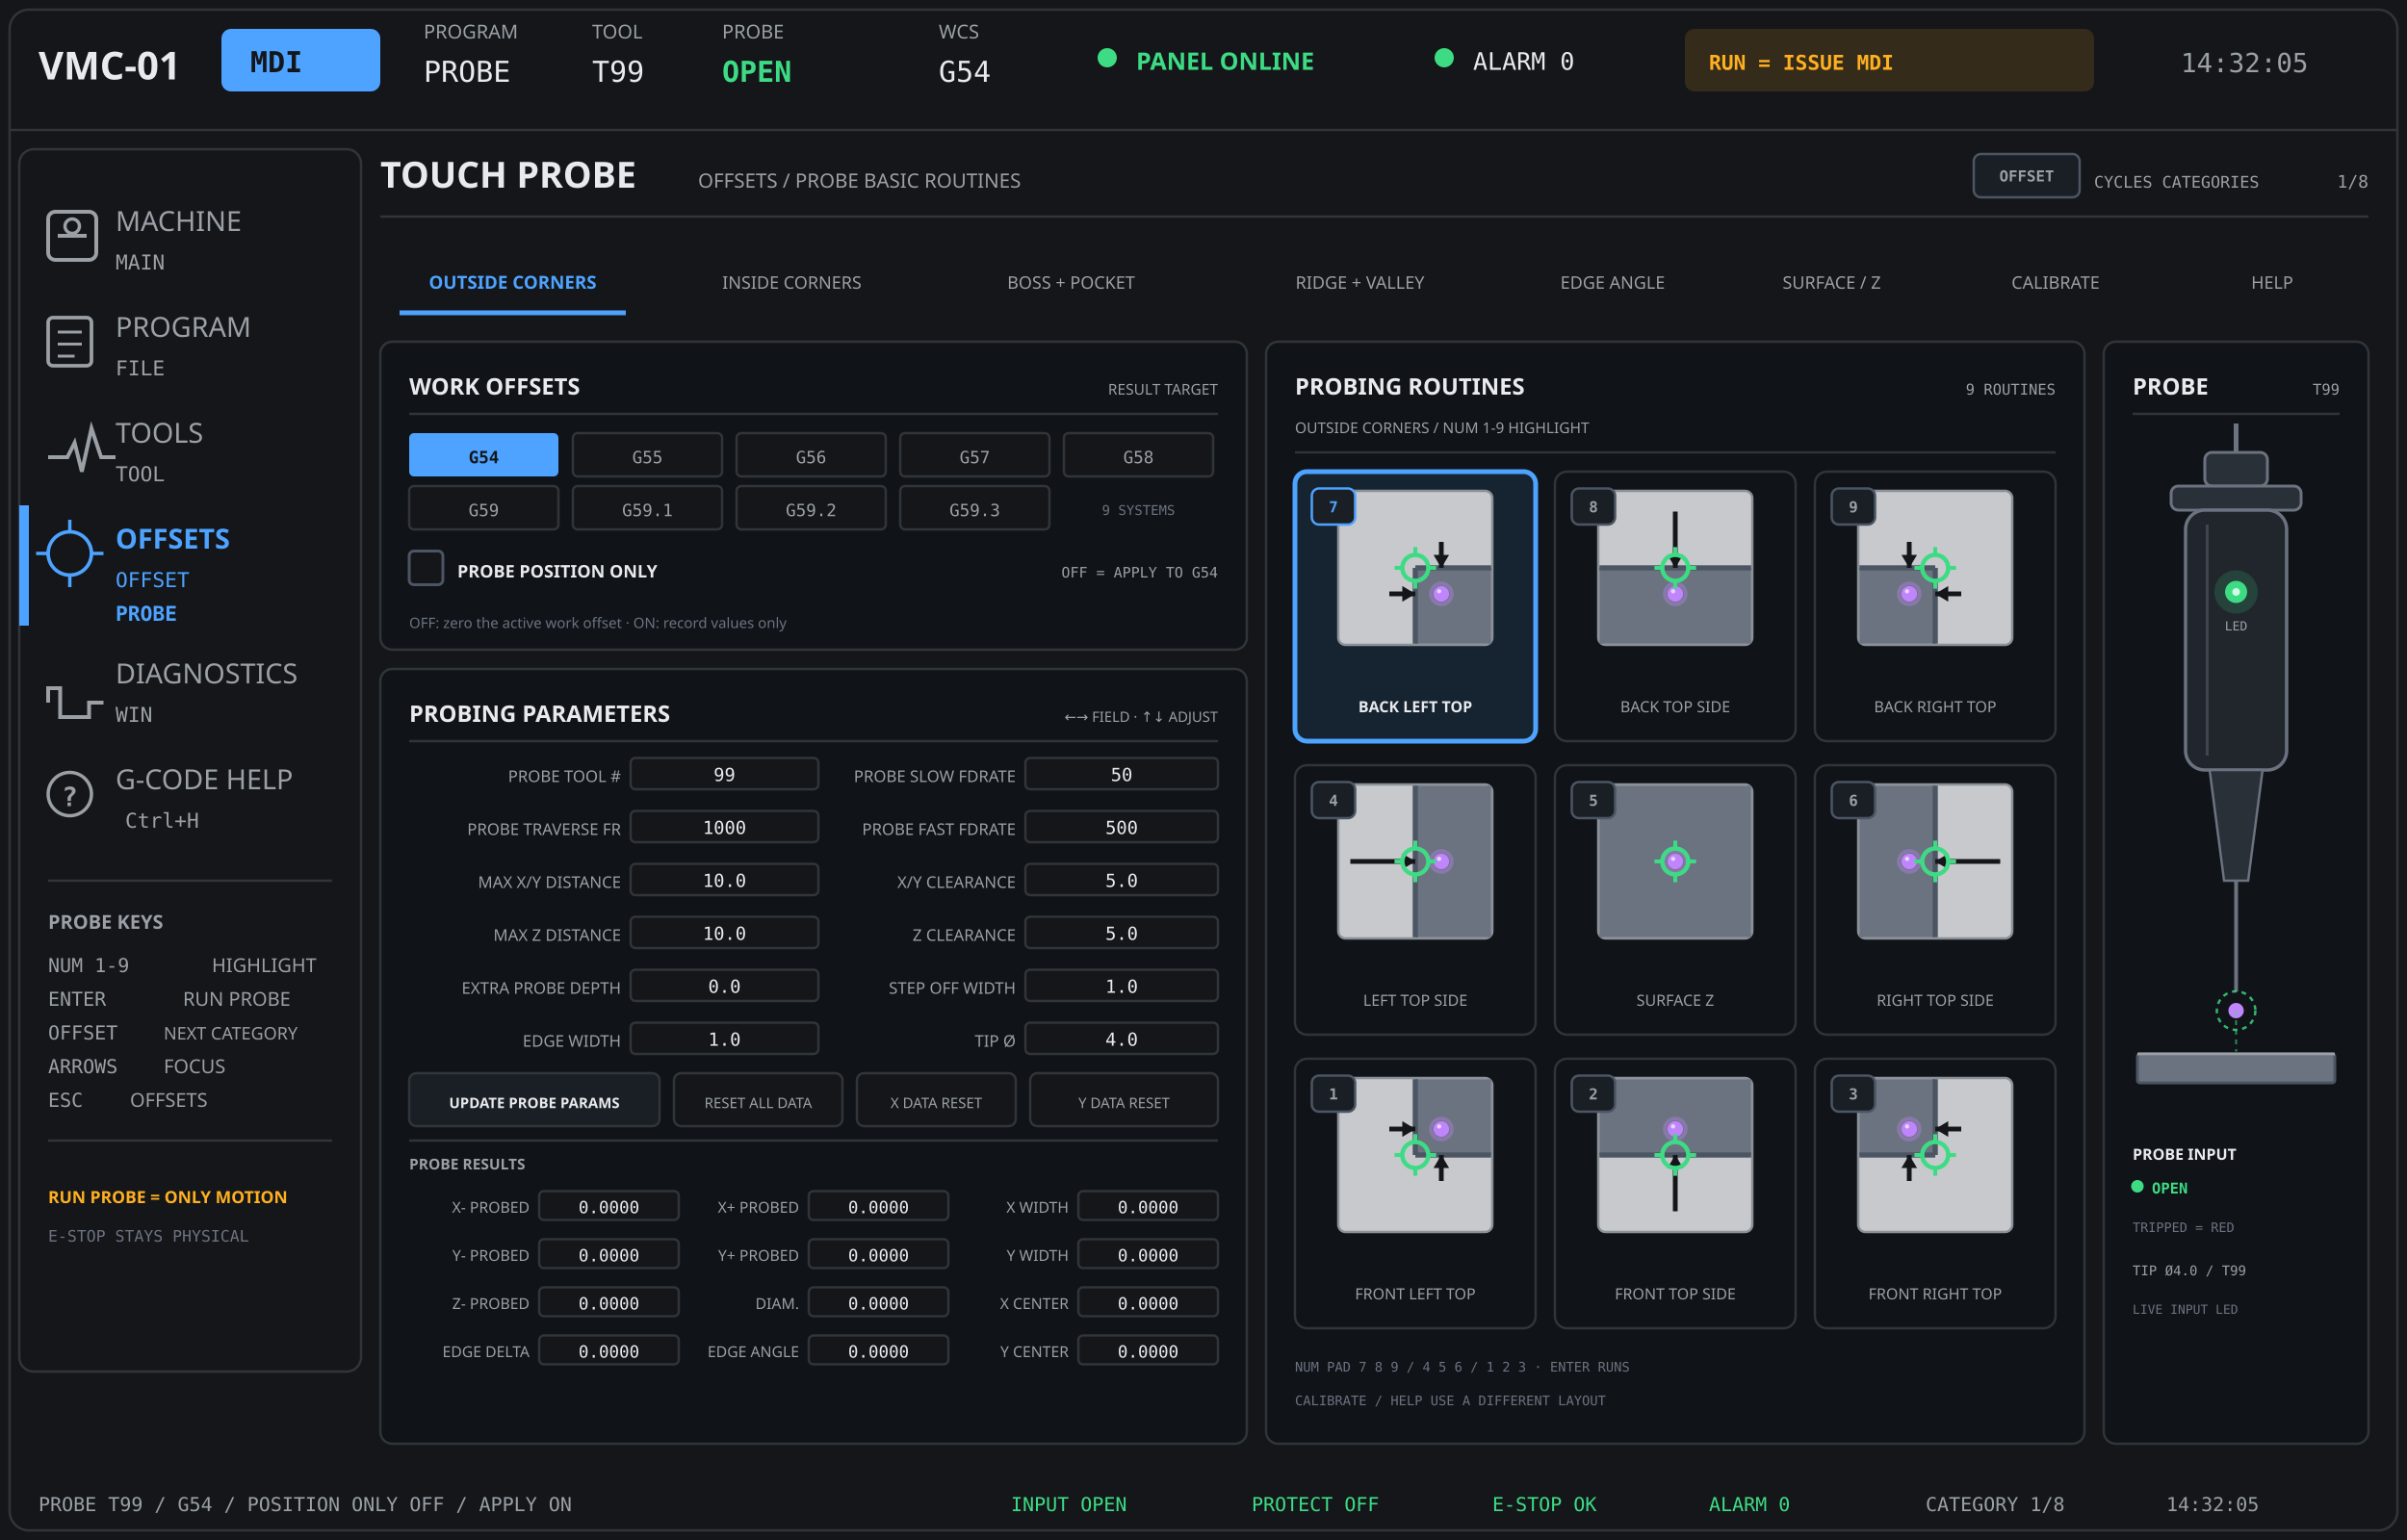
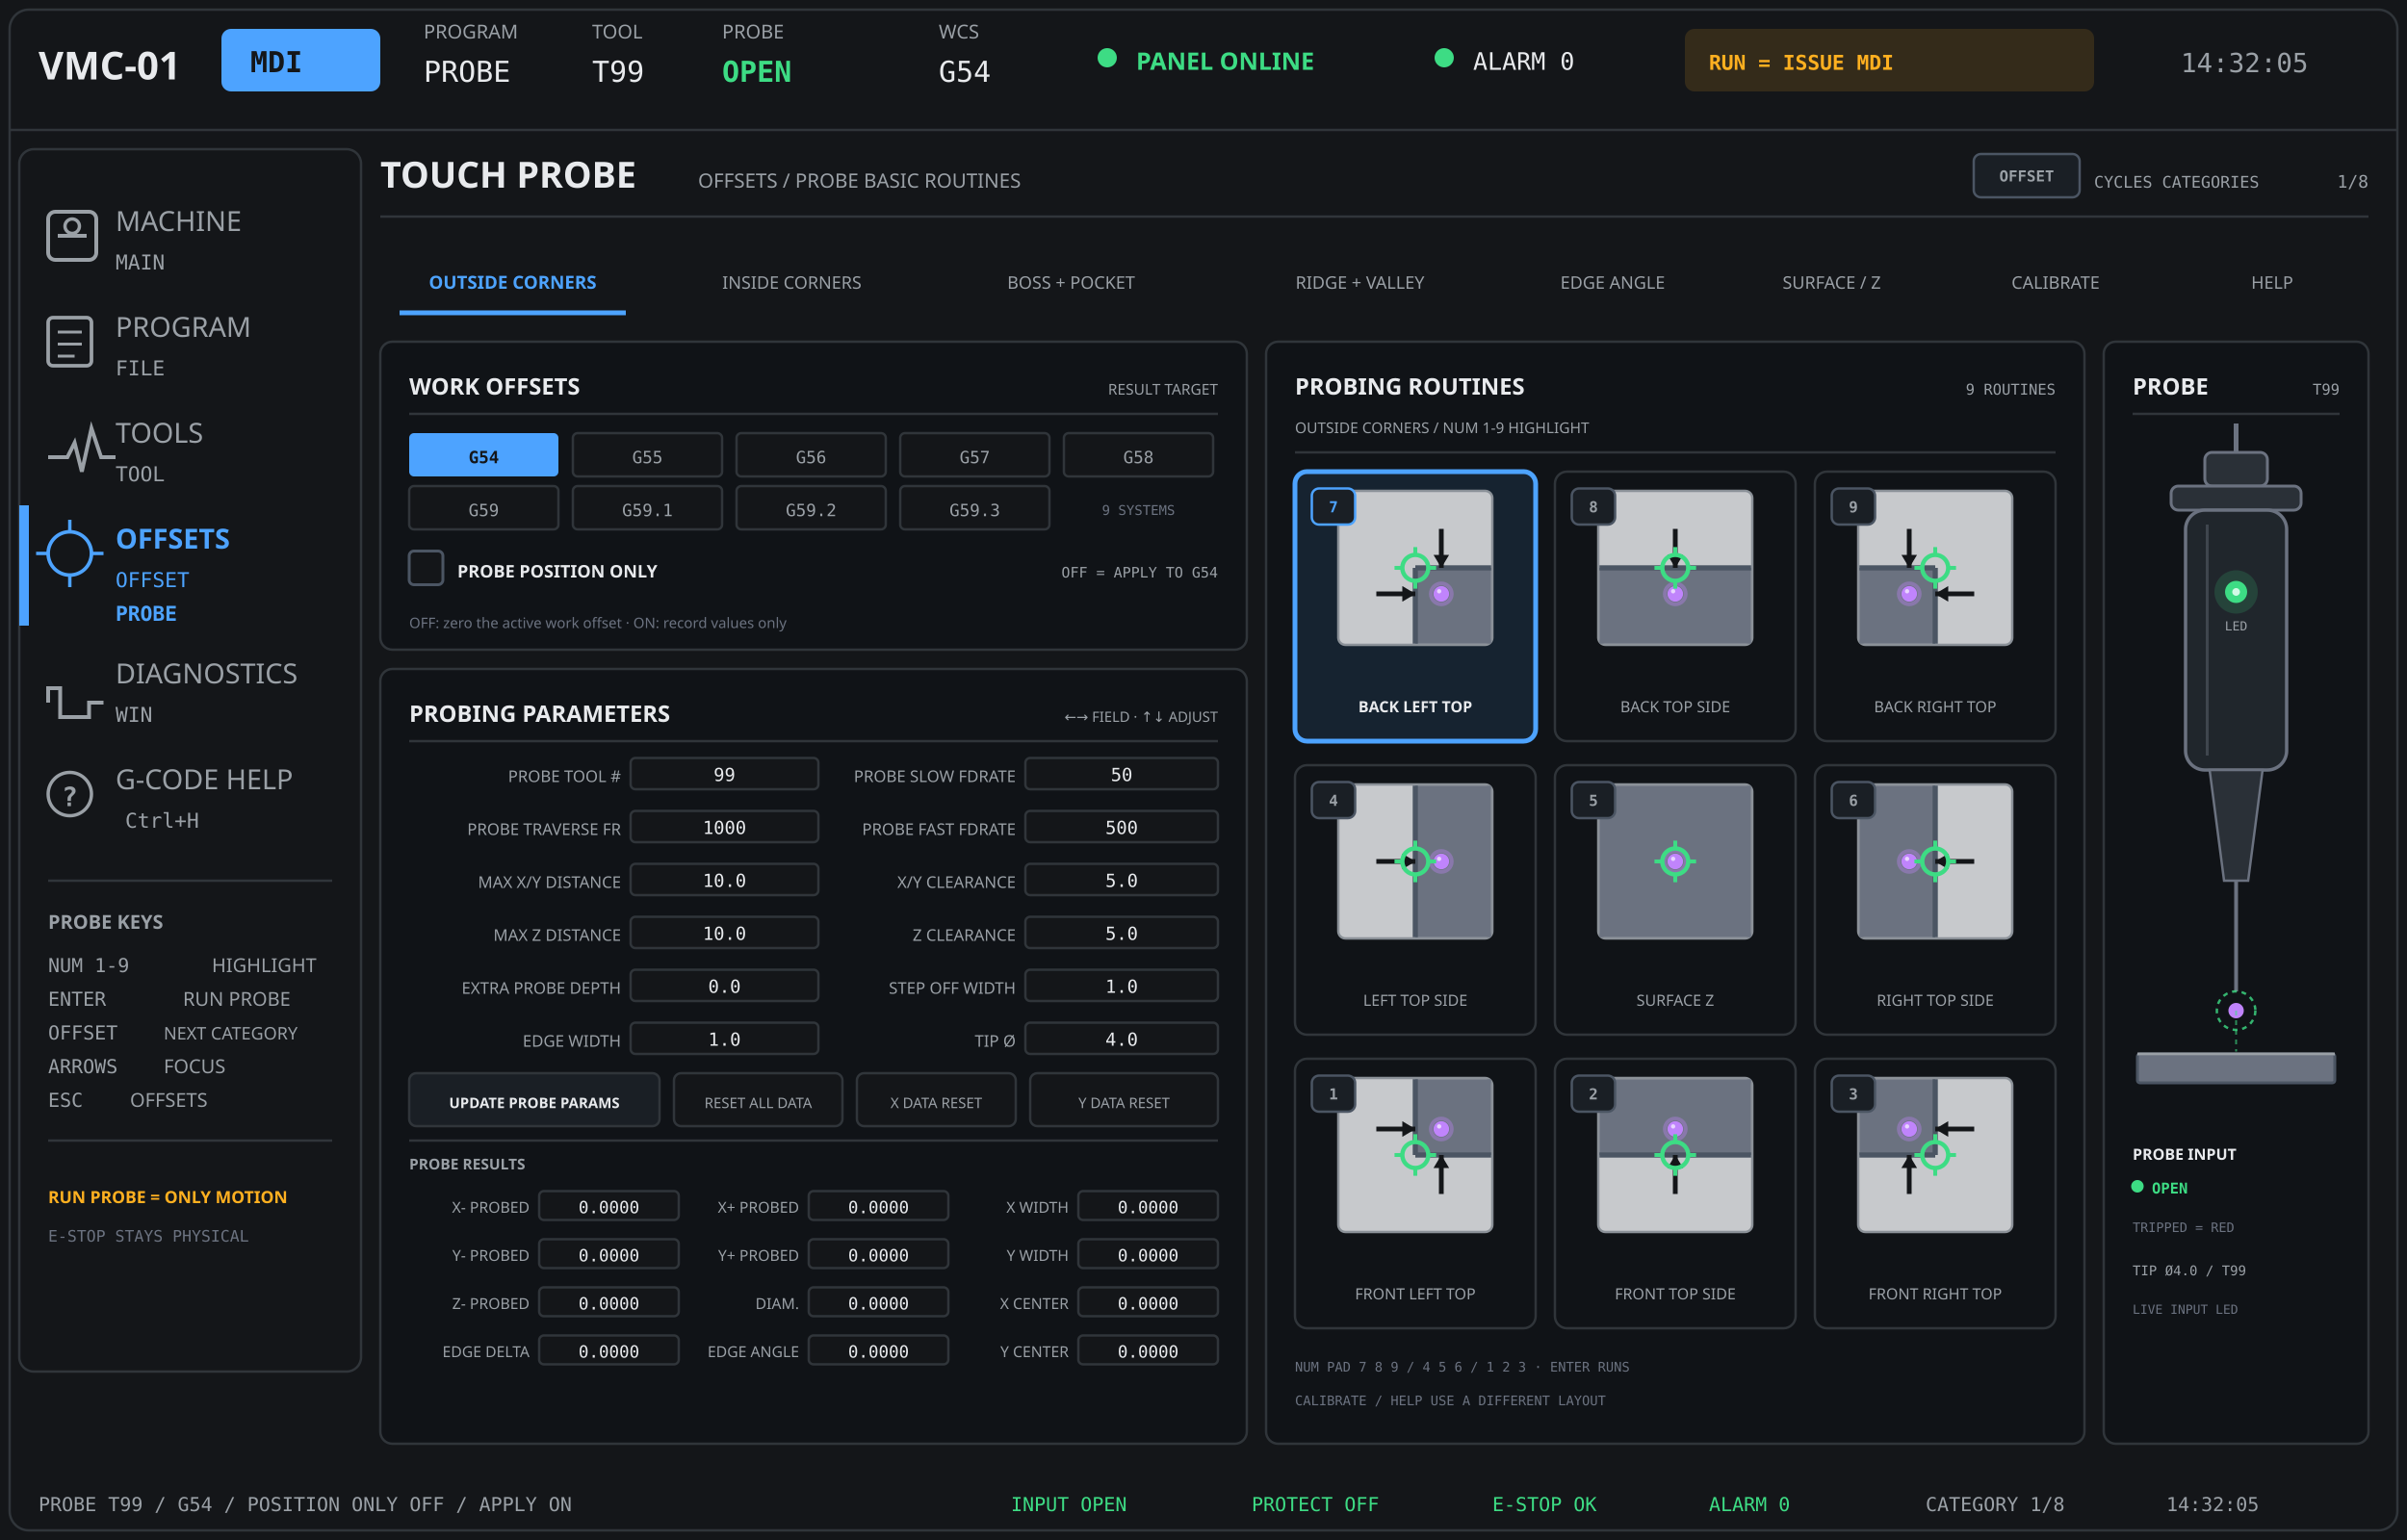
<svg xmlns="http://www.w3.org/2000/svg" viewBox="0 0 1000 640" width="1000" height="640">
  <rect x="0" y="0" width="1000" height="640" rx="0" fill="#141619" stroke="none" stroke-width="1" />
  <rect x="4" y="4" width="992" height="632" rx="8" fill="none" stroke="#30353a" stroke-width="1" />
  <line x1="4" y1="54" x2="996" y2="54" stroke="#30353a" stroke-width="1" />
  <text x="16" y="33" fill="#e8eaed" font-size="16" font-family="sans-serif" font-weight="700" text-anchor="start">VMC-01</text>
  <rect x="92" y="12" width="66" height="26" rx="4" fill="#4da3ff" stroke="none" stroke-width="1" />
  <text x="104" y="30" fill="#141619" font-size="12" font-family="monospace" font-weight="700" text-anchor="start">MDI</text>
  <text x="176" y="16" fill="#9aa0a6" font-size="8" font-family="sans-serif" text-anchor="start">PROGRAM</text>
  <text x="176" y="34" fill="#e8eaed" font-size="12" font-family="monospace" text-anchor="start">PROBE</text>
  <text x="246" y="16" fill="#9aa0a6" font-size="8" font-family="sans-serif" text-anchor="start">TOOL</text>
  <text x="246" y="34" fill="#e8eaed" font-size="12" font-family="monospace" text-anchor="start">T99</text>
  <text x="300" y="16" fill="#9aa0a6" font-size="8" font-family="sans-serif" text-anchor="start">PROBE</text>
  <text x="300" y="34" fill="#3ddc84" font-size="12" font-family="monospace" font-weight="700" text-anchor="start">OPEN</text>
  <text x="390" y="16" fill="#9aa0a6" font-size="8" font-family="sans-serif" text-anchor="start">WCS</text>
  <text x="390" y="34" fill="#e8eaed" font-size="12" font-family="monospace" text-anchor="start">G54</text>
  <circle cx="460" cy="24" r="4" fill="#3ddc84" />
  <text x="472" y="29" fill="#3ddc84" font-size="10" font-family="sans-serif" font-weight="700" text-anchor="start">PANEL ONLINE</text>
  <circle cx="600" cy="24" r="4" fill="#3ddc84" />
  <text x="612" y="29" fill="#e8eaed" font-size="10" font-family="monospace" text-anchor="start">ALARM 0</text>
  <rect x="700" y="12" width="170" height="26" rx="4" fill="#ffb020" stroke="none" stroke-width="0" opacity="0.14" />
  <text x="710" y="29" fill="#ffb020" font-size="8.5" font-family="monospace" font-weight="700" text-anchor="start">RUN = ISSUE MDI</text>
  <text x="906" y="30" fill="#9aa0a6" font-size="11" font-family="monospace" text-anchor="start">14:32:05</text>
  <rect x="8" y="62" width="142" height="508" rx="6" fill="#141619" stroke="#30353a" stroke-width="1" />
  <rect x="20" y="88" width="20" height="20" rx="3" fill="none" stroke="#9aa0a6" stroke-width="1.6" />
  <line x1="24" y1="98" x2="36" y2="98" stroke="#9aa0a6" stroke-width="1.6" />
  <circle cx="30" cy="94" r="3" fill="none" stroke="#9aa0a6" stroke-width="1.4" />
  <text x="48" y="96" fill="#9aa0a6" font-size="11.5" font-family="sans-serif" text-anchor="start">MACHINE</text>
  <text x="48" y="112" fill="#9aa0a6" font-size="8.5" font-family="monospace" text-anchor="start">MAIN</text>
  <rect x="20" y="132" width="18" height="20" rx="2" fill="none" stroke="#9aa0a6" stroke-width="1.5" />
  <line x1="24" y1="138" x2="34" y2="138" stroke="#9aa0a6" stroke-width="1.2" />
  <line x1="24" y1="143" x2="34" y2="143" stroke="#9aa0a6" stroke-width="1.2" />
  <line x1="24" y1="148" x2="31" y2="148" stroke="#9aa0a6" stroke-width="1.2" />
  <text x="48" y="140" fill="#9aa0a6" font-size="11.5" font-family="sans-serif" text-anchor="start">PROGRAM</text>
  <text x="48" y="156" fill="#9aa0a6" font-size="8.5" font-family="monospace" text-anchor="start">FILE</text>
  <path d="M20 190 L28 190 L31 184 L34 196 L38 178 L42 190 L48 190" fill="none" stroke="#9aa0a6" stroke-width="1.6" />
  <text x="48" y="184" fill="#9aa0a6" font-size="11.5" font-family="sans-serif" text-anchor="start">TOOLS</text>
  <text x="48" y="200" fill="#9aa0a6" font-size="8.5" font-family="monospace" text-anchor="start">TOOL</text>
  <rect x="8" y="210" width="4" height="50" rx="0" fill="#4da3ff" stroke="none" stroke-width="0" />
  <circle cx="29" cy="230" r="9" fill="none" stroke="#4da3ff" stroke-width="1.5" />
  <line x1="29" y1="216" x2="29" y2="221" stroke="#4da3ff" stroke-width="1.4" />
  <line x1="29" y1="239" x2="29" y2="244" stroke="#4da3ff" stroke-width="1.4" />
  <line x1="15" y1="230" x2="20" y2="230" stroke="#4da3ff" stroke-width="1.4" />
  <line x1="38" y1="230" x2="43" y2="230" stroke="#4da3ff" stroke-width="1.4" />
  <text x="48" y="228" fill="#4da3ff" font-size="11.5" font-family="sans-serif" font-weight="700" text-anchor="start">OFFSETS</text>
  <text x="48" y="244" fill="#4da3ff" font-size="8.5" font-family="monospace" text-anchor="start">OFFSET</text>
  <text x="48" y="258" fill="#4da3ff" font-size="8.5" font-family="monospace" font-weight="700" text-anchor="start">PROBE</text>
  <path d="M20 292 L20 286 L25 286 L25 298 L37 298 L37 292 L43 292" fill="none" stroke="#9aa0a6" stroke-width="1.6" />
  <text x="48" y="284" fill="#9aa0a6" font-size="11.5" font-family="sans-serif" text-anchor="start">DIAGNOSTICS</text>
  <text x="48" y="300" fill="#9aa0a6" font-size="8.5" font-family="monospace" text-anchor="start">WIN</text>
  <circle cx="29" cy="330" r="9" fill="none" stroke="#9aa0a6" stroke-width="1.4" />
  <text x="29" y="335" fill="#9aa0a6" font-size="11" font-family="monospace" font-weight="700" text-anchor="middle">?</text>
  <text x="48" y="328" fill="#9aa0a6" font-size="11.5" font-family="sans-serif" text-anchor="start">G-CODE HELP</text>
  <text x="52" y="344" fill="#9aa0a6" font-size="8.5" font-family="monospace" text-anchor="start">Ctrl+H</text>
  <line x1="20" y1="366" x2="138" y2="366" stroke="#30353a" stroke-width="1" />
  <text x="20" y="386" fill="#9aa0a6" font-size="8" font-family="sans-serif" font-weight="700" text-anchor="start">PROBE KEYS</text>
  <text x="20" y="404" fill="#9aa0a6" font-size="8" font-family="monospace" text-anchor="start">NUM 1-9</text>
  <text x="88" y="404" fill="#9aa0a6" font-size="8" font-family="sans-serif" text-anchor="start">HIGHLIGHT</text>
  <text x="20" y="418" fill="#9aa0a6" font-size="8" font-family="monospace" text-anchor="start">ENTER</text>
  <text x="76" y="418" fill="#9aa0a6" font-size="8" font-family="sans-serif" text-anchor="start">RUN PROBE</text>
  <text x="20" y="432" fill="#9aa0a6" font-size="8" font-family="monospace" text-anchor="start">OFFSET</text>
  <text x="68" y="432" fill="#9aa0a6" font-size="7.2" font-family="sans-serif" text-anchor="start">NEXT CATEGORY</text>
  <text x="20" y="446" fill="#9aa0a6" font-size="8" font-family="monospace" text-anchor="start">ARROWS</text>
  <text x="68" y="446" fill="#9aa0a6" font-size="8" font-family="sans-serif" text-anchor="start">FOCUS</text>
  <text x="20" y="460" fill="#9aa0a6" font-size="8" font-family="monospace" text-anchor="start">ESC</text>
  <text x="54" y="460" fill="#9aa0a6" font-size="8" font-family="sans-serif" text-anchor="start">OFFSETS</text>
  <line x1="20" y1="474" x2="138" y2="474" stroke="#30353a" stroke-width="1" />
  <text x="20" y="500" fill="#ffb020" font-size="7.0" font-family="sans-serif" font-weight="700" text-anchor="start">RUN PROBE = ONLY MOTION</text>
  <text x="20" y="516" fill="#6b7280" font-size="6.6" font-family="monospace" text-anchor="start">E-STOP STAYS PHYSICAL</text>
  <text x="158" y="78" fill="#e8eaed" font-size="15" font-family="sans-serif" font-weight="700" text-anchor="start">TOUCH PROBE</text>
  <text x="290" y="78" fill="#9aa0a6" font-size="8.2" font-family="sans-serif" text-anchor="start">OFFSETS / PROBE BASIC ROUTINES</text>
  <rect x="820" y="64" width="44" height="18" rx="3" fill="#1a1f25" stroke="#4b5563" stroke-width="1" />
  <text x="842.0" y="75.4" fill="#9aa0a6" font-size="6.3" font-family="monospace" font-weight="700" text-anchor="middle">OFFSET</text>
  <text x="870" y="78" fill="#9aa0a6" font-size="6.7" font-family="monospace" text-anchor="start">CYCLES CATEGORIES</text>
  <text x="984" y="78" fill="#9aa0a6" font-size="7.2" font-family="monospace" text-anchor="end">1/8</text>
  <line x1="158" y1="90" x2="984" y2="90" stroke="#30353a" stroke-width="1" />
  <text x="213.0" y="120" fill="#4da3ff" font-size="7.5" font-family="sans-serif" font-weight="700" text-anchor="middle">OUTSIDE CORNERS</text>
  <line x1="166" y1="130" x2="260" y2="130" stroke="#4da3ff" stroke-width="2" />
  <text x="329.0" y="120" fill="#9aa0a6" font-size="7.2" font-family="sans-serif" text-anchor="middle">INSIDE CORNERS</text>
  <text x="445.0" y="120" fill="#9aa0a6" font-size="7.2" font-family="sans-serif" text-anchor="middle">BOSS + POCKET</text>
  <text x="565.0" y="120" fill="#9aa0a6" font-size="7.2" font-family="sans-serif" text-anchor="middle">RIDGE + VALLEY</text>
  <text x="670.0" y="120" fill="#9aa0a6" font-size="7.2" font-family="sans-serif" text-anchor="middle">EDGE ANGLE</text>
  <text x="761.0" y="120" fill="#9aa0a6" font-size="7.2" font-family="sans-serif" text-anchor="middle">SURFACE / Z</text>
  <text x="854.0" y="120" fill="#9aa0a6" font-size="7.2" font-family="sans-serif" text-anchor="middle">CALIBRATE</text>
  <text x="944.0" y="120" fill="#9aa0a6" font-size="7.2" font-family="sans-serif" text-anchor="middle">HELP</text>
  <rect x="158" y="142" width="360" height="128" rx="5" fill="#101317" stroke="#30353a" stroke-width="1" />
  <text x="170" y="164" fill="#e8eaed" font-size="9.5" font-family="sans-serif" font-weight="700" text-anchor="start">WORK OFFSETS</text>
  <text x="506" y="164" fill="#9aa0a6" font-size="6.2" font-family="sans-serif" text-anchor="end">RESULT TARGET</text>
  <line x1="170" y1="172" x2="506" y2="172" stroke="#30353a" stroke-width="1" />
  <rect x="170" y="180" width="62" height="18" rx="2" fill="#4da3ff" stroke="none" stroke-width="1" />
  <text x="201" y="192.5" fill="#141619" font-size="7" font-family="monospace" font-weight="700" text-anchor="middle">G54</text>
  <rect x="238" y="180" width="62" height="18" rx="2" fill="#141619" stroke="#30353a" stroke-width="1" />
  <text x="269" y="192.5" fill="#9aa0a6" font-size="7" font-family="monospace" text-anchor="middle">G55</text>
  <rect x="306" y="180" width="62" height="18" rx="2" fill="#141619" stroke="#30353a" stroke-width="1" />
  <text x="337" y="192.5" fill="#9aa0a6" font-size="7" font-family="monospace" text-anchor="middle">G56</text>
  <rect x="374" y="180" width="62" height="18" rx="2" fill="#141619" stroke="#30353a" stroke-width="1" />
  <text x="405" y="192.5" fill="#9aa0a6" font-size="7" font-family="monospace" text-anchor="middle">G57</text>
  <rect x="442" y="180" width="62" height="18" rx="2" fill="#141619" stroke="#30353a" stroke-width="1" />
  <text x="473" y="192.5" fill="#9aa0a6" font-size="7" font-family="monospace" text-anchor="middle">G58</text>
  <rect x="170" y="202" width="62" height="18" rx="2" fill="#141619" stroke="#30353a" stroke-width="1" />
  <text x="201" y="214.5" fill="#9aa0a6" font-size="7" font-family="monospace" text-anchor="middle">G59</text>
  <rect x="238" y="202" width="62" height="18" rx="2" fill="#141619" stroke="#30353a" stroke-width="1" />
  <text x="269" y="214.5" fill="#9aa0a6" font-size="7" font-family="monospace" text-anchor="middle">G59.1</text>
  <rect x="306" y="202" width="62" height="18" rx="2" fill="#141619" stroke="#30353a" stroke-width="1" />
  <text x="337" y="214.5" fill="#9aa0a6" font-size="7" font-family="monospace" text-anchor="middle">G59.2</text>
  <rect x="374" y="202" width="62" height="18" rx="2" fill="#141619" stroke="#30353a" stroke-width="1" />
  <text x="405" y="214.5" fill="#9aa0a6" font-size="7" font-family="monospace" text-anchor="middle">G59.3</text>
  <text x="473" y="214" fill="#6b7280" font-size="5.6" font-family="monospace" text-anchor="middle">9 SYSTEMS</text>
  <rect x="170" y="229" width="14" height="14" rx="2" fill="#141619" stroke="#4b5563" stroke-width="1.2" />
  <text x="190" y="240" fill="#e8eaed" font-size="7.2" font-family="sans-serif" font-weight="700" text-anchor="start">PROBE POSITION ONLY</text>
  <text x="506" y="240" fill="#9aa0a6" font-size="6.0" font-family="monospace" text-anchor="end">OFF = APPLY TO G54</text>
  <text x="170" y="261" fill="#6b7280" font-size="6.0" font-family="sans-serif" text-anchor="start">OFF: zero the active work offset · ON: record values only</text>
  <rect x="158" y="278" width="360" height="322" rx="5" fill="#101317" stroke="#30353a" stroke-width="1" />
  <text x="170" y="300" fill="#e8eaed" font-size="9.5" font-family="sans-serif" font-weight="700" text-anchor="start">PROBING PARAMETERS</text>
  <text x="506" y="300" fill="#9aa0a6" font-size="5.9" font-family="sans-serif" text-anchor="end">←→ FIELD · ↑↓ ADJUST</text>
  <line x1="170" y1="308" x2="506" y2="308" stroke="#30353a" stroke-width="1" />
  <text x="258" y="325" fill="#9aa0a6" font-size="6.7" font-family="sans-serif" text-anchor="end">PROBE TOOL #</text>
  <rect x="262" y="315" width="78" height="13" rx="2" fill="#141619" stroke="#30353a" stroke-width="1" />
  <text x="301" y="324.6" fill="#e8eaed" font-size="7.5" font-family="monospace" text-anchor="middle">99</text>
  <text x="422" y="325" fill="#9aa0a6" font-size="6.7" font-family="sans-serif" text-anchor="end">PROBE SLOW FDRATE</text>
  <rect x="426" y="315" width="80" height="13" rx="2" fill="#141619" stroke="#30353a" stroke-width="1" />
  <text x="466" y="324.6" fill="#e8eaed" font-size="7.5" font-family="monospace" text-anchor="middle">50</text>
  <text x="258" y="347" fill="#9aa0a6" font-size="6.7" font-family="sans-serif" text-anchor="end">PROBE TRAVERSE FR</text>
  <rect x="262" y="337" width="78" height="13" rx="2" fill="#141619" stroke="#30353a" stroke-width="1" />
  <text x="301" y="346.6" fill="#e8eaed" font-size="7.5" font-family="monospace" text-anchor="middle">1000</text>
  <text x="422" y="347" fill="#9aa0a6" font-size="6.7" font-family="sans-serif" text-anchor="end">PROBE FAST FDRATE</text>
  <rect x="426" y="337" width="80" height="13" rx="2" fill="#141619" stroke="#30353a" stroke-width="1" />
  <text x="466" y="346.6" fill="#e8eaed" font-size="7.5" font-family="monospace" text-anchor="middle">500</text>
  <text x="258" y="369" fill="#9aa0a6" font-size="6.7" font-family="sans-serif" text-anchor="end">MAX X/Y DISTANCE</text>
  <rect x="262" y="359" width="78" height="13" rx="2" fill="#141619" stroke="#30353a" stroke-width="1" />
  <text x="301" y="368.6" fill="#e8eaed" font-size="7.5" font-family="monospace" text-anchor="middle">10.0</text>
  <text x="422" y="369" fill="#9aa0a6" font-size="6.7" font-family="sans-serif" text-anchor="end">X/Y CLEARANCE</text>
  <rect x="426" y="359" width="80" height="13" rx="2" fill="#141619" stroke="#30353a" stroke-width="1" />
  <text x="466" y="368.6" fill="#e8eaed" font-size="7.5" font-family="monospace" text-anchor="middle">5.0</text>
  <text x="258" y="391" fill="#9aa0a6" font-size="6.7" font-family="sans-serif" text-anchor="end">MAX Z DISTANCE</text>
  <rect x="262" y="381" width="78" height="13" rx="2" fill="#141619" stroke="#30353a" stroke-width="1" />
  <text x="301" y="390.6" fill="#e8eaed" font-size="7.5" font-family="monospace" text-anchor="middle">10.0</text>
  <text x="422" y="391" fill="#9aa0a6" font-size="6.7" font-family="sans-serif" text-anchor="end">Z CLEARANCE</text>
  <rect x="426" y="381" width="80" height="13" rx="2" fill="#141619" stroke="#30353a" stroke-width="1" />
  <text x="466" y="390.6" fill="#e8eaed" font-size="7.5" font-family="monospace" text-anchor="middle">5.0</text>
  <text x="258" y="413" fill="#9aa0a6" font-size="6.7" font-family="sans-serif" text-anchor="end">EXTRA PROBE DEPTH</text>
  <rect x="262" y="403" width="78" height="13" rx="2" fill="#141619" stroke="#30353a" stroke-width="1" />
  <text x="301" y="412.6" fill="#e8eaed" font-size="7.5" font-family="monospace" text-anchor="middle">0.0</text>
  <text x="422" y="413" fill="#9aa0a6" font-size="6.7" font-family="sans-serif" text-anchor="end">STEP OFF WIDTH</text>
  <rect x="426" y="403" width="80" height="13" rx="2" fill="#141619" stroke="#30353a" stroke-width="1" />
  <text x="466" y="412.6" fill="#e8eaed" font-size="7.5" font-family="monospace" text-anchor="middle">1.0</text>
  <text x="258" y="435" fill="#9aa0a6" font-size="6.7" font-family="sans-serif" text-anchor="end">EDGE WIDTH</text>
  <rect x="262" y="425" width="78" height="13" rx="2" fill="#141619" stroke="#30353a" stroke-width="1" />
  <text x="301" y="434.6" fill="#e8eaed" font-size="7.5" font-family="monospace" text-anchor="middle">1.0</text>
  <text x="422" y="435" fill="#9aa0a6" font-size="6.7" font-family="sans-serif" text-anchor="end">TIP Ø</text>
  <rect x="426" y="425" width="80" height="13" rx="2" fill="#141619" stroke="#30353a" stroke-width="1" />
  <text x="466" y="434.6" fill="#e8eaed" font-size="7.5" font-family="monospace" text-anchor="middle">4.0</text>
  <rect x="170" y="446" width="104" height="22" rx="3" fill="#1a1f25" stroke="#30353a" stroke-width="1" />
  <text x="222" y="460.5" fill="#e8eaed" font-size="6.0" font-family="sans-serif" font-weight="700" text-anchor="middle">UPDATE PROBE PARAMS</text>
  <rect x="280" y="446" width="70" height="22" rx="3" fill="#141619" stroke="#30353a" stroke-width="1" />
  <text x="315" y="460.5" fill="#9aa0a6" font-size="6.0" font-family="sans-serif" text-anchor="middle">RESET ALL DATA</text>
  <rect x="356" y="446" width="66" height="22" rx="3" fill="#141619" stroke="#30353a" stroke-width="1" />
  <text x="389" y="460.5" fill="#9aa0a6" font-size="6.0" font-family="sans-serif" text-anchor="middle">X DATA RESET</text>
  <rect x="428" y="446" width="78" height="22" rx="3" fill="#141619" stroke="#30353a" stroke-width="1" />
  <text x="467" y="460.5" fill="#9aa0a6" font-size="6.0" font-family="sans-serif" text-anchor="middle">Y DATA RESET</text>
  <line x1="170" y1="474" x2="506" y2="474" stroke="#30353a" stroke-width="1" />
  <text x="170" y="486" fill="#9aa0a6" font-size="6.2" font-family="sans-serif" font-weight="700" text-anchor="start">PROBE RESULTS</text>
  <text x="220" y="504" fill="#9aa0a6" font-size="6.3" font-family="sans-serif" text-anchor="end">X- PROBED</text>
  <rect x="224" y="495" width="58" height="12" rx="2" fill="#141619" stroke="#30353a" stroke-width="1" />
  <text x="253" y="504.2" fill="#e8eaed" font-size="7.0" font-family="monospace" text-anchor="middle">0.0000</text>
  <text x="332" y="504" fill="#9aa0a6" font-size="6.3" font-family="sans-serif" text-anchor="end">X+ PROBED</text>
  <rect x="336" y="495" width="58" height="12" rx="2" fill="#141619" stroke="#30353a" stroke-width="1" />
  <text x="365" y="504.2" fill="#e8eaed" font-size="7.0" font-family="monospace" text-anchor="middle">0.0000</text>
  <text x="444" y="504" fill="#9aa0a6" font-size="6.3" font-family="sans-serif" text-anchor="end">X WIDTH</text>
  <rect x="448" y="495" width="58" height="12" rx="2" fill="#141619" stroke="#30353a" stroke-width="1" />
  <text x="477" y="504.2" fill="#e8eaed" font-size="7.0" font-family="monospace" text-anchor="middle">0.0000</text>
  <text x="220" y="524" fill="#9aa0a6" font-size="6.3" font-family="sans-serif" text-anchor="end">Y- PROBED</text>
  <rect x="224" y="515" width="58" height="12" rx="2" fill="#141619" stroke="#30353a" stroke-width="1" />
  <text x="253" y="524.2" fill="#e8eaed" font-size="7.0" font-family="monospace" text-anchor="middle">0.0000</text>
  <text x="332" y="524" fill="#9aa0a6" font-size="6.3" font-family="sans-serif" text-anchor="end">Y+ PROBED</text>
  <rect x="336" y="515" width="58" height="12" rx="2" fill="#141619" stroke="#30353a" stroke-width="1" />
  <text x="365" y="524.2" fill="#e8eaed" font-size="7.0" font-family="monospace" text-anchor="middle">0.0000</text>
  <text x="444" y="524" fill="#9aa0a6" font-size="6.3" font-family="sans-serif" text-anchor="end">Y WIDTH</text>
  <rect x="448" y="515" width="58" height="12" rx="2" fill="#141619" stroke="#30353a" stroke-width="1" />
  <text x="477" y="524.2" fill="#e8eaed" font-size="7.0" font-family="monospace" text-anchor="middle">0.0000</text>
  <text x="220" y="544" fill="#9aa0a6" font-size="6.3" font-family="sans-serif" text-anchor="end">Z- PROBED</text>
  <rect x="224" y="535" width="58" height="12" rx="2" fill="#141619" stroke="#30353a" stroke-width="1" />
  <text x="253" y="544.2" fill="#e8eaed" font-size="7.0" font-family="monospace" text-anchor="middle">0.0000</text>
  <text x="332" y="544" fill="#9aa0a6" font-size="6.3" font-family="sans-serif" text-anchor="end">DIAM.</text>
  <rect x="336" y="535" width="58" height="12" rx="2" fill="#141619" stroke="#30353a" stroke-width="1" />
  <text x="365" y="544.2" fill="#e8eaed" font-size="7.0" font-family="monospace" text-anchor="middle">0.0000</text>
  <text x="444" y="544" fill="#9aa0a6" font-size="6.3" font-family="sans-serif" text-anchor="end">X CENTER</text>
  <rect x="448" y="535" width="58" height="12" rx="2" fill="#141619" stroke="#30353a" stroke-width="1" />
  <text x="477" y="544.2" fill="#e8eaed" font-size="7.0" font-family="monospace" text-anchor="middle">0.0000</text>
  <text x="220" y="564" fill="#9aa0a6" font-size="6.3" font-family="sans-serif" text-anchor="end">EDGE DELTA</text>
  <rect x="224" y="555" width="58" height="12" rx="2" fill="#141619" stroke="#30353a" stroke-width="1" />
  <text x="253" y="564.2" fill="#e8eaed" font-size="7.0" font-family="monospace" text-anchor="middle">0.0000</text>
  <text x="332" y="564" fill="#9aa0a6" font-size="6.3" font-family="sans-serif" text-anchor="end">EDGE ANGLE</text>
  <rect x="336" y="555" width="58" height="12" rx="2" fill="#141619" stroke="#30353a" stroke-width="1" />
  <text x="365" y="564.2" fill="#e8eaed" font-size="7.0" font-family="monospace" text-anchor="middle">0.0000</text>
  <text x="444" y="564" fill="#9aa0a6" font-size="6.3" font-family="sans-serif" text-anchor="end">Y CENTER</text>
  <rect x="448" y="555" width="58" height="12" rx="2" fill="#141619" stroke="#30353a" stroke-width="1" />
  <text x="477" y="564.2" fill="#e8eaed" font-size="7.0" font-family="monospace" text-anchor="middle">0.0000</text>
  <rect x="874" y="142" width="110" height="458" rx="5" fill="#101317" stroke="#30353a" stroke-width="1" />
  <text x="886" y="164" fill="#e8eaed" font-size="9.5" font-family="sans-serif" font-weight="700" text-anchor="start">PROBE</text>
  <text x="972" y="164" fill="#9aa0a6" font-size="6.2" font-family="monospace" text-anchor="end">T99</text>
  <line x1="886" y1="172" x2="972" y2="172" stroke="#30353a" stroke-width="1" />
  <line x1="929" y1="176" x2="929" y2="188" stroke="#6b7280" stroke-width="2" />
  <rect x="916" y="188" width="26" height="14" rx="3" fill="#2a3037" stroke="#6b7280" stroke-width="1.2" />
  <rect x="902" y="202" width="54" height="10" rx="3" fill="#2a3037" stroke="#6b7280" stroke-width="1.2" />
  <rect x="908" y="212" width="42" height="108" rx="8" fill="#20262c" stroke="#6b7280" stroke-width="1.4" />
  <line x1="917" y1="218" x2="917" y2="314" stroke="#3f464e" stroke-width="1.2" />
  <circle cx="929" cy="246" r="9" fill="#3ddc84" opacity="0.16" />
  <circle cx="929" cy="246" r="4.6" fill="#3ddc84" />
  <circle cx="929" cy="246" r="1.6" fill="#d1fae5" />
  <text x="929" y="262" fill="#9aa0a6" font-size="5.2" font-family="monospace" text-anchor="middle">LED</text>
  <path d="M918 320 L940 320 L934 366 L924 366 Z" fill="#2a3037" stroke="#6b7280" stroke-width="1" />
  <line x1="929" y1="366" x2="929" y2="412" stroke="#6b7280" stroke-width="1.6" />
  <circle cx="929" cy="420" r="3.2" fill="#c084fc" />
  <circle cx="929" cy="420" r="8" fill="none" stroke="#3ddc84" stroke-width="1" stroke-dasharray="2 2" opacity="0.8" />
  <line x1="929" y1="420" x2="929" y2="437" stroke="#3ddc84" stroke-width="0.8" stroke-dasharray="2 2" opacity="0.6" />
  <rect x="888" y="438" width="82" height="12" rx="1" fill="#6b7280" stroke="#4b5563" stroke-width="1.2" />
  <line x1="888" y1="438" x2="970" y2="438" stroke="#9aa0a6" stroke-width="1.2" />
  <text x="886" y="482" fill="#e8eaed" font-size="6.4" font-family="sans-serif" font-weight="700" text-anchor="start">PROBE INPUT</text>
  <circle cx="888" cy="493" r="2.6" fill="#3ddc84" />
  <text x="894" y="496" fill="#3ddc84" font-size="6.2" font-family="monospace" font-weight="700" text-anchor="start">OPEN</text>
  <text x="886" y="512" fill="#6b7280" font-size="5.4" font-family="monospace" text-anchor="start">TRIPPED = RED</text>
  <text x="886" y="530" fill="#9aa0a6" font-size="5.6" font-family="monospace" text-anchor="start">TIP Ø4.0 / T99</text>
  <text x="886" y="546" fill="#6b7280" font-size="5.2" font-family="monospace" text-anchor="start">LIVE INPUT LED</text>
  <rect x="526" y="142" width="340" height="458" rx="5" fill="#101317" stroke="#30353a" stroke-width="1" />
  <text x="538" y="164" fill="#e8eaed" font-size="9.5" font-family="sans-serif" font-weight="700" text-anchor="start">PROBING ROUTINES</text>
  <text x="854" y="164" fill="#9aa0a6" font-size="6.2" font-family="monospace" text-anchor="end">9 ROUTINES</text>
  <text x="538" y="180" fill="#9aa0a6" font-size="6.2" font-family="sans-serif" text-anchor="start">OUTSIDE CORNERS / NUM 1-9 HIGHLIGHT</text>
  <line x1="538" y1="188" x2="854" y2="188" stroke="#30353a" stroke-width="1" />
  <rect x="538" y="196" width="100" height="112" rx="5" fill="#4da3ff" fill-opacity="0.11" stroke="#4da3ff" stroke-width="2" />
  <rect x="556.0" y="204" width="64" height="64" rx="3" fill="#c7c9cc" stroke="#8b9198" stroke-width="1" />
  <g transform="translate(557.4,216.2) scale(1.8)">
    <rect x="17" y="11" width="17.5" height="17.5" rx="0" fill="#6b7280" stroke="none" stroke-width="1" />
    <line x1="17" y1="11" x2="34.5" y2="11" stroke="#4b5563" stroke-width="1.2" />
    <line x1="17" y1="11" x2="17" y2="28.5" stroke="#4b5563" stroke-width="1.2" />
-     <line x1="23" y1="5" x2="23" y2="11" stroke="#141619" stroke-width="1.1" />
+     <line x1="23" y1="2" x2="23" y2="11" stroke="#141619" stroke-width="1.1" />
    <polygon points="23,11 21.2,8 24.8,8" fill="#141619" />
-     <line x1="11" y1="17" x2="17" y2="17" stroke="#141619" stroke-width="1.1" />
+     <line x1="8" y1="17" x2="17" y2="17" stroke="#141619" stroke-width="1.1" />
    <polygon points="17,17 14,15.2 14,18.8" fill="#141619" />
    <circle cx="23" cy="17" r="2.4" fill="none" stroke="#c084fc" stroke-width="0.9" opacity="0.35" />
    <circle cx="23" cy="17" r="1.8" fill="#c084fc" />
    <circle cx="22.5" cy="16.4" r="0.5" fill="#e9d5ff" />
    <circle cx="17" cy="11" r="3.0" fill="none" stroke="#3ddc84" stroke-width="1.0" />
    <line x1="17" y1="8.0" x2="17" y2="6.2" stroke="#3ddc84" stroke-width="0.9" />
    <line x1="17" y1="14.0" x2="17" y2="15.8" stroke="#3ddc84" stroke-width="0.9" />
    <line x1="14.0" y1="11" x2="12.2" y2="11" stroke="#3ddc84" stroke-width="0.9" />
    <line x1="20.0" y1="11" x2="21.8" y2="11" stroke="#3ddc84" stroke-width="0.9" />
  </g>
  <rect x="545" y="203" width="18" height="15" rx="3" fill="#1a1f25" stroke="#4da3ff" stroke-width="1" />
  <text x="554.0" y="212.9" fill="#4da3ff" font-size="6.3" font-family="monospace" font-weight="700" text-anchor="middle">7</text>
  <text x="588.0" y="296" fill="#e8eaed" font-size="6.4" font-family="sans-serif" font-weight="700" text-anchor="middle">BACK LEFT TOP</text>
  <rect x="646" y="196" width="100" height="112" rx="5" fill="#101317" stroke="#30353a" stroke-width="1" />
  <rect x="664.0" y="204" width="64" height="64" rx="3" fill="#c7c9cc" stroke="#8b9198" stroke-width="1" />
  <g transform="translate(665.4,216.2) scale(1.8)">
    <rect x="-0.5" y="11" width="35.0" height="17.5" rx="0" fill="#6b7280" stroke="none" stroke-width="1" />
    <line x1="-0.5" y1="11" x2="34.5" y2="11" stroke="#4b5563" stroke-width="1.2" />
-     <line x1="17" y1="-2" x2="17" y2="11" stroke="#141619" stroke-width="1.1" />
+     <line x1="17" y1="2" x2="17" y2="11" stroke="#141619" stroke-width="1.1" />
    <polygon points="17,11 15.2,8 18.8,8" fill="#141619" />
    <circle cx="17" cy="17" r="2.4" fill="none" stroke="#c084fc" stroke-width="0.9" opacity="0.35" />
    <circle cx="17" cy="17" r="1.8" fill="#c084fc" />
    <circle cx="16.5" cy="16.4" r="0.5" fill="#e9d5ff" />
    <circle cx="17" cy="11" r="3.0" fill="none" stroke="#3ddc84" stroke-width="1.0" />
    <line x1="17" y1="8.0" x2="17" y2="6.2" stroke="#3ddc84" stroke-width="0.9" />
    <line x1="17" y1="14.0" x2="17" y2="15.8" stroke="#3ddc84" stroke-width="0.9" />
    <line x1="14.0" y1="11" x2="12.2" y2="11" stroke="#3ddc84" stroke-width="0.9" />
    <line x1="20.0" y1="11" x2="21.8" y2="11" stroke="#3ddc84" stroke-width="0.9" />
  </g>
  <rect x="653" y="203" width="18" height="15" rx="3" fill="#1a1f25" stroke="#4b5563" stroke-width="1" />
  <text x="662.0" y="212.9" fill="#9aa0a6" font-size="6.3" font-family="monospace" font-weight="700" text-anchor="middle">8</text>
  <text x="696.0" y="296" fill="#9aa0a6" font-size="6.4" font-family="sans-serif" text-anchor="middle">BACK TOP SIDE</text>
  <rect x="754" y="196" width="100" height="112" rx="5" fill="#101317" stroke="#30353a" stroke-width="1" />
  <rect x="772.0" y="204" width="64" height="64" rx="3" fill="#c7c9cc" stroke="#8b9198" stroke-width="1" />
  <g transform="translate(773.4,216.2) scale(1.8)">
    <rect x="-0.5" y="11" width="17.5" height="17.5" rx="0" fill="#6b7280" stroke="none" stroke-width="1" />
    <line x1="-0.5" y1="11" x2="17" y2="11" stroke="#4b5563" stroke-width="1.2" />
    <line x1="17" y1="11" x2="17" y2="28.5" stroke="#4b5563" stroke-width="1.2" />
-     <line x1="11" y1="5" x2="11" y2="11" stroke="#141619" stroke-width="1.1" />
+     <line x1="11" y1="2" x2="11" y2="11" stroke="#141619" stroke-width="1.1" />
    <polygon points="11,11 9.2,8 12.8,8" fill="#141619" />
-     <line x1="23" y1="17" x2="17" y2="17" stroke="#141619" stroke-width="1.1" />
+     <line x1="26" y1="17" x2="17" y2="17" stroke="#141619" stroke-width="1.1" />
    <polygon points="17,17 20,15.2 20,18.8" fill="#141619" />
    <circle cx="11" cy="17" r="2.4" fill="none" stroke="#c084fc" stroke-width="0.9" opacity="0.35" />
    <circle cx="11" cy="17" r="1.8" fill="#c084fc" />
    <circle cx="10.5" cy="16.4" r="0.5" fill="#e9d5ff" />
    <circle cx="17" cy="11" r="3.0" fill="none" stroke="#3ddc84" stroke-width="1.0" />
    <line x1="17" y1="8.0" x2="17" y2="6.2" stroke="#3ddc84" stroke-width="0.9" />
    <line x1="17" y1="14.0" x2="17" y2="15.8" stroke="#3ddc84" stroke-width="0.9" />
    <line x1="14.0" y1="11" x2="12.2" y2="11" stroke="#3ddc84" stroke-width="0.9" />
    <line x1="20.0" y1="11" x2="21.8" y2="11" stroke="#3ddc84" stroke-width="0.9" />
  </g>
  <rect x="761" y="203" width="18" height="15" rx="3" fill="#1a1f25" stroke="#4b5563" stroke-width="1" />
  <text x="770.0" y="212.9" fill="#9aa0a6" font-size="6.3" font-family="monospace" font-weight="700" text-anchor="middle">9</text>
  <text x="804.0" y="296" fill="#9aa0a6" font-size="6.4" font-family="sans-serif" text-anchor="middle">BACK RIGHT TOP</text>
  <rect x="538" y="318" width="100" height="112" rx="5" fill="#101317" stroke="#30353a" stroke-width="1" />
  <rect x="556.0" y="326" width="64" height="64" rx="3" fill="#c7c9cc" stroke="#8b9198" stroke-width="1" />
  <g transform="translate(557.4,338.2) scale(1.8)">
    <rect x="17" y="-6.5" width="17.5" height="35.0" rx="0" fill="#6b7280" stroke="none" stroke-width="1" />
    <line x1="17" y1="-6.5" x2="17" y2="28.5" stroke="#4b5563" stroke-width="1.2" />
-     <line x1="2" y1="11" x2="17" y2="11" stroke="#141619" stroke-width="1.1" />
+     <line x1="8" y1="11" x2="17" y2="11" stroke="#141619" stroke-width="1.1" />
    <polygon points="17,11 14,9.2 14,12.8" fill="#141619" />
    <circle cx="23" cy="11" r="2.4" fill="none" stroke="#c084fc" stroke-width="0.9" opacity="0.35" />
    <circle cx="23" cy="11" r="1.8" fill="#c084fc" />
    <circle cx="22.5" cy="10.4" r="0.5" fill="#e9d5ff" />
    <circle cx="17" cy="11" r="3.0" fill="none" stroke="#3ddc84" stroke-width="1.0" />
    <line x1="17" y1="8.0" x2="17" y2="6.2" stroke="#3ddc84" stroke-width="0.9" />
    <line x1="17" y1="14.0" x2="17" y2="15.8" stroke="#3ddc84" stroke-width="0.9" />
    <line x1="14.0" y1="11" x2="12.2" y2="11" stroke="#3ddc84" stroke-width="0.9" />
    <line x1="20.0" y1="11" x2="21.8" y2="11" stroke="#3ddc84" stroke-width="0.9" />
  </g>
  <rect x="545" y="325" width="18" height="15" rx="3" fill="#1a1f25" stroke="#4b5563" stroke-width="1" />
  <text x="554.0" y="334.9" fill="#9aa0a6" font-size="6.3" font-family="monospace" font-weight="700" text-anchor="middle">4</text>
  <text x="588.0" y="418" fill="#9aa0a6" font-size="6.4" font-family="sans-serif" text-anchor="middle">LEFT TOP SIDE</text>
  <rect x="646" y="318" width="100" height="112" rx="5" fill="#101317" stroke="#30353a" stroke-width="1" />
  <rect x="664.0" y="326" width="64" height="64" rx="3" fill="#c7c9cc" stroke="#8b9198" stroke-width="1" />
  <g transform="translate(665.4,338.2) scale(1.8)">
    <rect x="-0.5" y="-6.5" width="35" height="35" rx="0" fill="#6b7280" stroke="none" stroke-width="1" />
    <circle cx="17" cy="11" r="2.4" fill="none" stroke="#c084fc" stroke-width="0.9" opacity="0.35" />
    <circle cx="17" cy="11" r="1.8" fill="#c084fc" />
    <circle cx="16.5" cy="10.4" r="0.5" fill="#e9d5ff" />
    <circle cx="17" cy="11" r="3.0" fill="none" stroke="#3ddc84" stroke-width="1.0" />
    <line x1="17" y1="8.0" x2="17" y2="6.2" stroke="#3ddc84" stroke-width="0.9" />
    <line x1="17" y1="14.0" x2="17" y2="15.8" stroke="#3ddc84" stroke-width="0.9" />
    <line x1="14.0" y1="11" x2="12.2" y2="11" stroke="#3ddc84" stroke-width="0.9" />
    <line x1="20.0" y1="11" x2="21.8" y2="11" stroke="#3ddc84" stroke-width="0.9" />
  </g>
  <rect x="653" y="325" width="18" height="15" rx="3" fill="#1a1f25" stroke="#4b5563" stroke-width="1" />
  <text x="662.0" y="334.9" fill="#9aa0a6" font-size="6.3" font-family="monospace" font-weight="700" text-anchor="middle">5</text>
  <text x="696.0" y="418" fill="#9aa0a6" font-size="6.4" font-family="sans-serif" text-anchor="middle">SURFACE Z</text>
  <rect x="754" y="318" width="100" height="112" rx="5" fill="#101317" stroke="#30353a" stroke-width="1" />
  <rect x="772.0" y="326" width="64" height="64" rx="3" fill="#c7c9cc" stroke="#8b9198" stroke-width="1" />
  <g transform="translate(773.4,338.2) scale(1.8)">
    <rect x="-0.5" y="-6.5" width="17.5" height="35.0" rx="0" fill="#6b7280" stroke="none" stroke-width="1" />
    <line x1="17" y1="-6.5" x2="17" y2="28.5" stroke="#4b5563" stroke-width="1.2" />
-     <line x1="32" y1="11" x2="17" y2="11" stroke="#141619" stroke-width="1.1" />
+     <line x1="26" y1="11" x2="17" y2="11" stroke="#141619" stroke-width="1.1" />
    <polygon points="17,11 20,9.2 20,12.8" fill="#141619" />
    <circle cx="11" cy="11" r="2.4" fill="none" stroke="#c084fc" stroke-width="0.9" opacity="0.35" />
    <circle cx="11" cy="11" r="1.8" fill="#c084fc" />
    <circle cx="10.5" cy="10.4" r="0.5" fill="#e9d5ff" />
    <circle cx="17" cy="11" r="3.0" fill="none" stroke="#3ddc84" stroke-width="1.0" />
    <line x1="17" y1="8.0" x2="17" y2="6.2" stroke="#3ddc84" stroke-width="0.9" />
    <line x1="17" y1="14.0" x2="17" y2="15.8" stroke="#3ddc84" stroke-width="0.9" />
    <line x1="14.0" y1="11" x2="12.2" y2="11" stroke="#3ddc84" stroke-width="0.9" />
    <line x1="20.0" y1="11" x2="21.8" y2="11" stroke="#3ddc84" stroke-width="0.9" />
  </g>
  <rect x="761" y="325" width="18" height="15" rx="3" fill="#1a1f25" stroke="#4b5563" stroke-width="1" />
  <text x="770.0" y="334.9" fill="#9aa0a6" font-size="6.3" font-family="monospace" font-weight="700" text-anchor="middle">6</text>
  <text x="804.0" y="418" fill="#9aa0a6" font-size="6.4" font-family="sans-serif" text-anchor="middle">RIGHT TOP SIDE</text>
  <rect x="538" y="440" width="100" height="112" rx="5" fill="#101317" stroke="#30353a" stroke-width="1" />
  <rect x="556.0" y="448" width="64" height="64" rx="3" fill="#c7c9cc" stroke="#8b9198" stroke-width="1" />
  <g transform="translate(557.4,460.2) scale(1.8)">
    <rect x="17" y="-6.5" width="17.5" height="17.5" rx="0" fill="#6b7280" stroke="none" stroke-width="1" />
    <line x1="17" y1="-6.5" x2="17" y2="11" stroke="#4b5563" stroke-width="1.2" />
    <line x1="17" y1="11" x2="34.5" y2="11" stroke="#4b5563" stroke-width="1.2" />
-     <line x1="23" y1="17" x2="23" y2="11" stroke="#141619" stroke-width="1.1" />
+     <line x1="23" y1="20" x2="23" y2="11" stroke="#141619" stroke-width="1.1" />
    <polygon points="23,11 21.2,14 24.8,14" fill="#141619" />
-     <line x1="11" y1="5" x2="17" y2="5" stroke="#141619" stroke-width="1.1" />
+     <line x1="8" y1="5" x2="17" y2="5" stroke="#141619" stroke-width="1.1" />
    <polygon points="17,5 14,3.2 14,6.8" fill="#141619" />
    <circle cx="23" cy="5" r="2.4" fill="none" stroke="#c084fc" stroke-width="0.9" opacity="0.35" />
    <circle cx="23" cy="5" r="1.8" fill="#c084fc" />
    <circle cx="22.5" cy="4.4" r="0.5" fill="#e9d5ff" />
    <circle cx="17" cy="11" r="3.0" fill="none" stroke="#3ddc84" stroke-width="1.0" />
    <line x1="17" y1="8.0" x2="17" y2="6.2" stroke="#3ddc84" stroke-width="0.9" />
    <line x1="17" y1="14.0" x2="17" y2="15.8" stroke="#3ddc84" stroke-width="0.9" />
    <line x1="14.0" y1="11" x2="12.2" y2="11" stroke="#3ddc84" stroke-width="0.9" />
    <line x1="20.0" y1="11" x2="21.8" y2="11" stroke="#3ddc84" stroke-width="0.9" />
  </g>
  <rect x="545" y="447" width="18" height="15" rx="3" fill="#1a1f25" stroke="#4b5563" stroke-width="1" />
  <text x="554.0" y="456.9" fill="#9aa0a6" font-size="6.3" font-family="monospace" font-weight="700" text-anchor="middle">1</text>
  <text x="588.0" y="540" fill="#9aa0a6" font-size="6.4" font-family="sans-serif" text-anchor="middle">FRONT LEFT TOP</text>
  <rect x="646" y="440" width="100" height="112" rx="5" fill="#101317" stroke="#30353a" stroke-width="1" />
  <rect x="664.0" y="448" width="64" height="64" rx="3" fill="#c7c9cc" stroke="#8b9198" stroke-width="1" />
  <g transform="translate(665.4,460.2) scale(1.8)">
    <rect x="-0.5" y="-6.5" width="35.0" height="17.5" rx="0" fill="#6b7280" stroke="none" stroke-width="1" />
    <line x1="-0.5" y1="11" x2="34.5" y2="11" stroke="#4b5563" stroke-width="1.2" />
-     <line x1="17" y1="24" x2="17" y2="11" stroke="#141619" stroke-width="1.1" />
+     <line x1="17" y1="20" x2="17" y2="11" stroke="#141619" stroke-width="1.1" />
    <polygon points="17,11 15.2,14 18.8,14" fill="#141619" />
    <circle cx="17" cy="5" r="2.4" fill="none" stroke="#c084fc" stroke-width="0.9" opacity="0.35" />
    <circle cx="17" cy="5" r="1.8" fill="#c084fc" />
    <circle cx="16.5" cy="4.4" r="0.5" fill="#e9d5ff" />
    <circle cx="17" cy="11" r="3.0" fill="none" stroke="#3ddc84" stroke-width="1.0" />
    <line x1="17" y1="8.0" x2="17" y2="6.2" stroke="#3ddc84" stroke-width="0.9" />
    <line x1="17" y1="14.0" x2="17" y2="15.8" stroke="#3ddc84" stroke-width="0.9" />
    <line x1="14.0" y1="11" x2="12.2" y2="11" stroke="#3ddc84" stroke-width="0.9" />
    <line x1="20.0" y1="11" x2="21.8" y2="11" stroke="#3ddc84" stroke-width="0.9" />
  </g>
  <rect x="653" y="447" width="18" height="15" rx="3" fill="#1a1f25" stroke="#4b5563" stroke-width="1" />
  <text x="662.0" y="456.9" fill="#9aa0a6" font-size="6.3" font-family="monospace" font-weight="700" text-anchor="middle">2</text>
  <text x="696.0" y="540" fill="#9aa0a6" font-size="6.4" font-family="sans-serif" text-anchor="middle">FRONT TOP SIDE</text>
  <rect x="754" y="440" width="100" height="112" rx="5" fill="#101317" stroke="#30353a" stroke-width="1" />
  <rect x="772.0" y="448" width="64" height="64" rx="3" fill="#c7c9cc" stroke="#8b9198" stroke-width="1" />
  <g transform="translate(773.4,460.2) scale(1.8)">
    <rect x="-0.5" y="-6.5" width="17.5" height="17.5" rx="0" fill="#6b7280" stroke="none" stroke-width="1" />
    <line x1="17" y1="-6.5" x2="17" y2="11" stroke="#4b5563" stroke-width="1.2" />
    <line x1="-0.5" y1="11" x2="17" y2="11" stroke="#4b5563" stroke-width="1.2" />
-     <line x1="11" y1="17" x2="11" y2="11" stroke="#141619" stroke-width="1.1" />
+     <line x1="11" y1="20" x2="11" y2="11" stroke="#141619" stroke-width="1.1" />
    <polygon points="11,11 9.2,14 12.8,14" fill="#141619" />
-     <line x1="23" y1="5" x2="17" y2="5" stroke="#141619" stroke-width="1.1" />
+     <line x1="26" y1="5" x2="17" y2="5" stroke="#141619" stroke-width="1.1" />
    <polygon points="17,5 20,3.2 20,6.8" fill="#141619" />
    <circle cx="11" cy="5" r="2.4" fill="none" stroke="#c084fc" stroke-width="0.9" opacity="0.35" />
    <circle cx="11" cy="5" r="1.8" fill="#c084fc" />
    <circle cx="10.5" cy="4.4" r="0.5" fill="#e9d5ff" />
    <circle cx="17" cy="11" r="3.0" fill="none" stroke="#3ddc84" stroke-width="1.0" />
    <line x1="17" y1="8.0" x2="17" y2="6.2" stroke="#3ddc84" stroke-width="0.9" />
    <line x1="17" y1="14.0" x2="17" y2="15.8" stroke="#3ddc84" stroke-width="0.9" />
    <line x1="14.0" y1="11" x2="12.2" y2="11" stroke="#3ddc84" stroke-width="0.9" />
    <line x1="20.0" y1="11" x2="21.8" y2="11" stroke="#3ddc84" stroke-width="0.9" />
  </g>
  <rect x="761" y="447" width="18" height="15" rx="3" fill="#1a1f25" stroke="#4b5563" stroke-width="1" />
  <text x="770.0" y="456.9" fill="#9aa0a6" font-size="6.3" font-family="monospace" font-weight="700" text-anchor="middle">3</text>
  <text x="804.0" y="540" fill="#9aa0a6" font-size="6.4" font-family="sans-serif" text-anchor="middle">FRONT RIGHT TOP</text>
  <text x="538" y="570" fill="#6b7280" font-size="5.5" font-family="monospace" text-anchor="start">NUM PAD 7 8 9 / 4 5 6 / 1 2 3  ·  ENTER RUNS</text>
  <text x="538" y="584" fill="#6b7280" font-size="5.5" font-family="monospace" text-anchor="start">CALIBRATE / HELP USE A DIFFERENT LAYOUT</text>
  <text x="16" y="628" fill="#9aa0a6" font-size="8" font-family="monospace" text-anchor="start">PROBE T99 / G54 / POSITION ONLY OFF / APPLY ON</text>
  <text x="420" y="628" fill="#3ddc84" font-size="8" font-family="monospace" text-anchor="start">INPUT OPEN</text>
  <text x="520" y="628" fill="#3ddc84" font-size="8" font-family="monospace" text-anchor="start">PROTECT OFF</text>
  <text x="620" y="628" fill="#3ddc84" font-size="8" font-family="monospace" text-anchor="start">E-STOP OK</text>
  <text x="710" y="628" fill="#3ddc84" font-size="8" font-family="monospace" text-anchor="start">ALARM 0</text>
  <text x="800" y="628" fill="#9aa0a6" font-size="8" font-family="monospace" text-anchor="start">CATEGORY 1/8</text>
  <text x="900" y="628" fill="#9aa0a6" font-size="8" font-family="monospace" text-anchor="start">14:32:05</text>
</svg>
